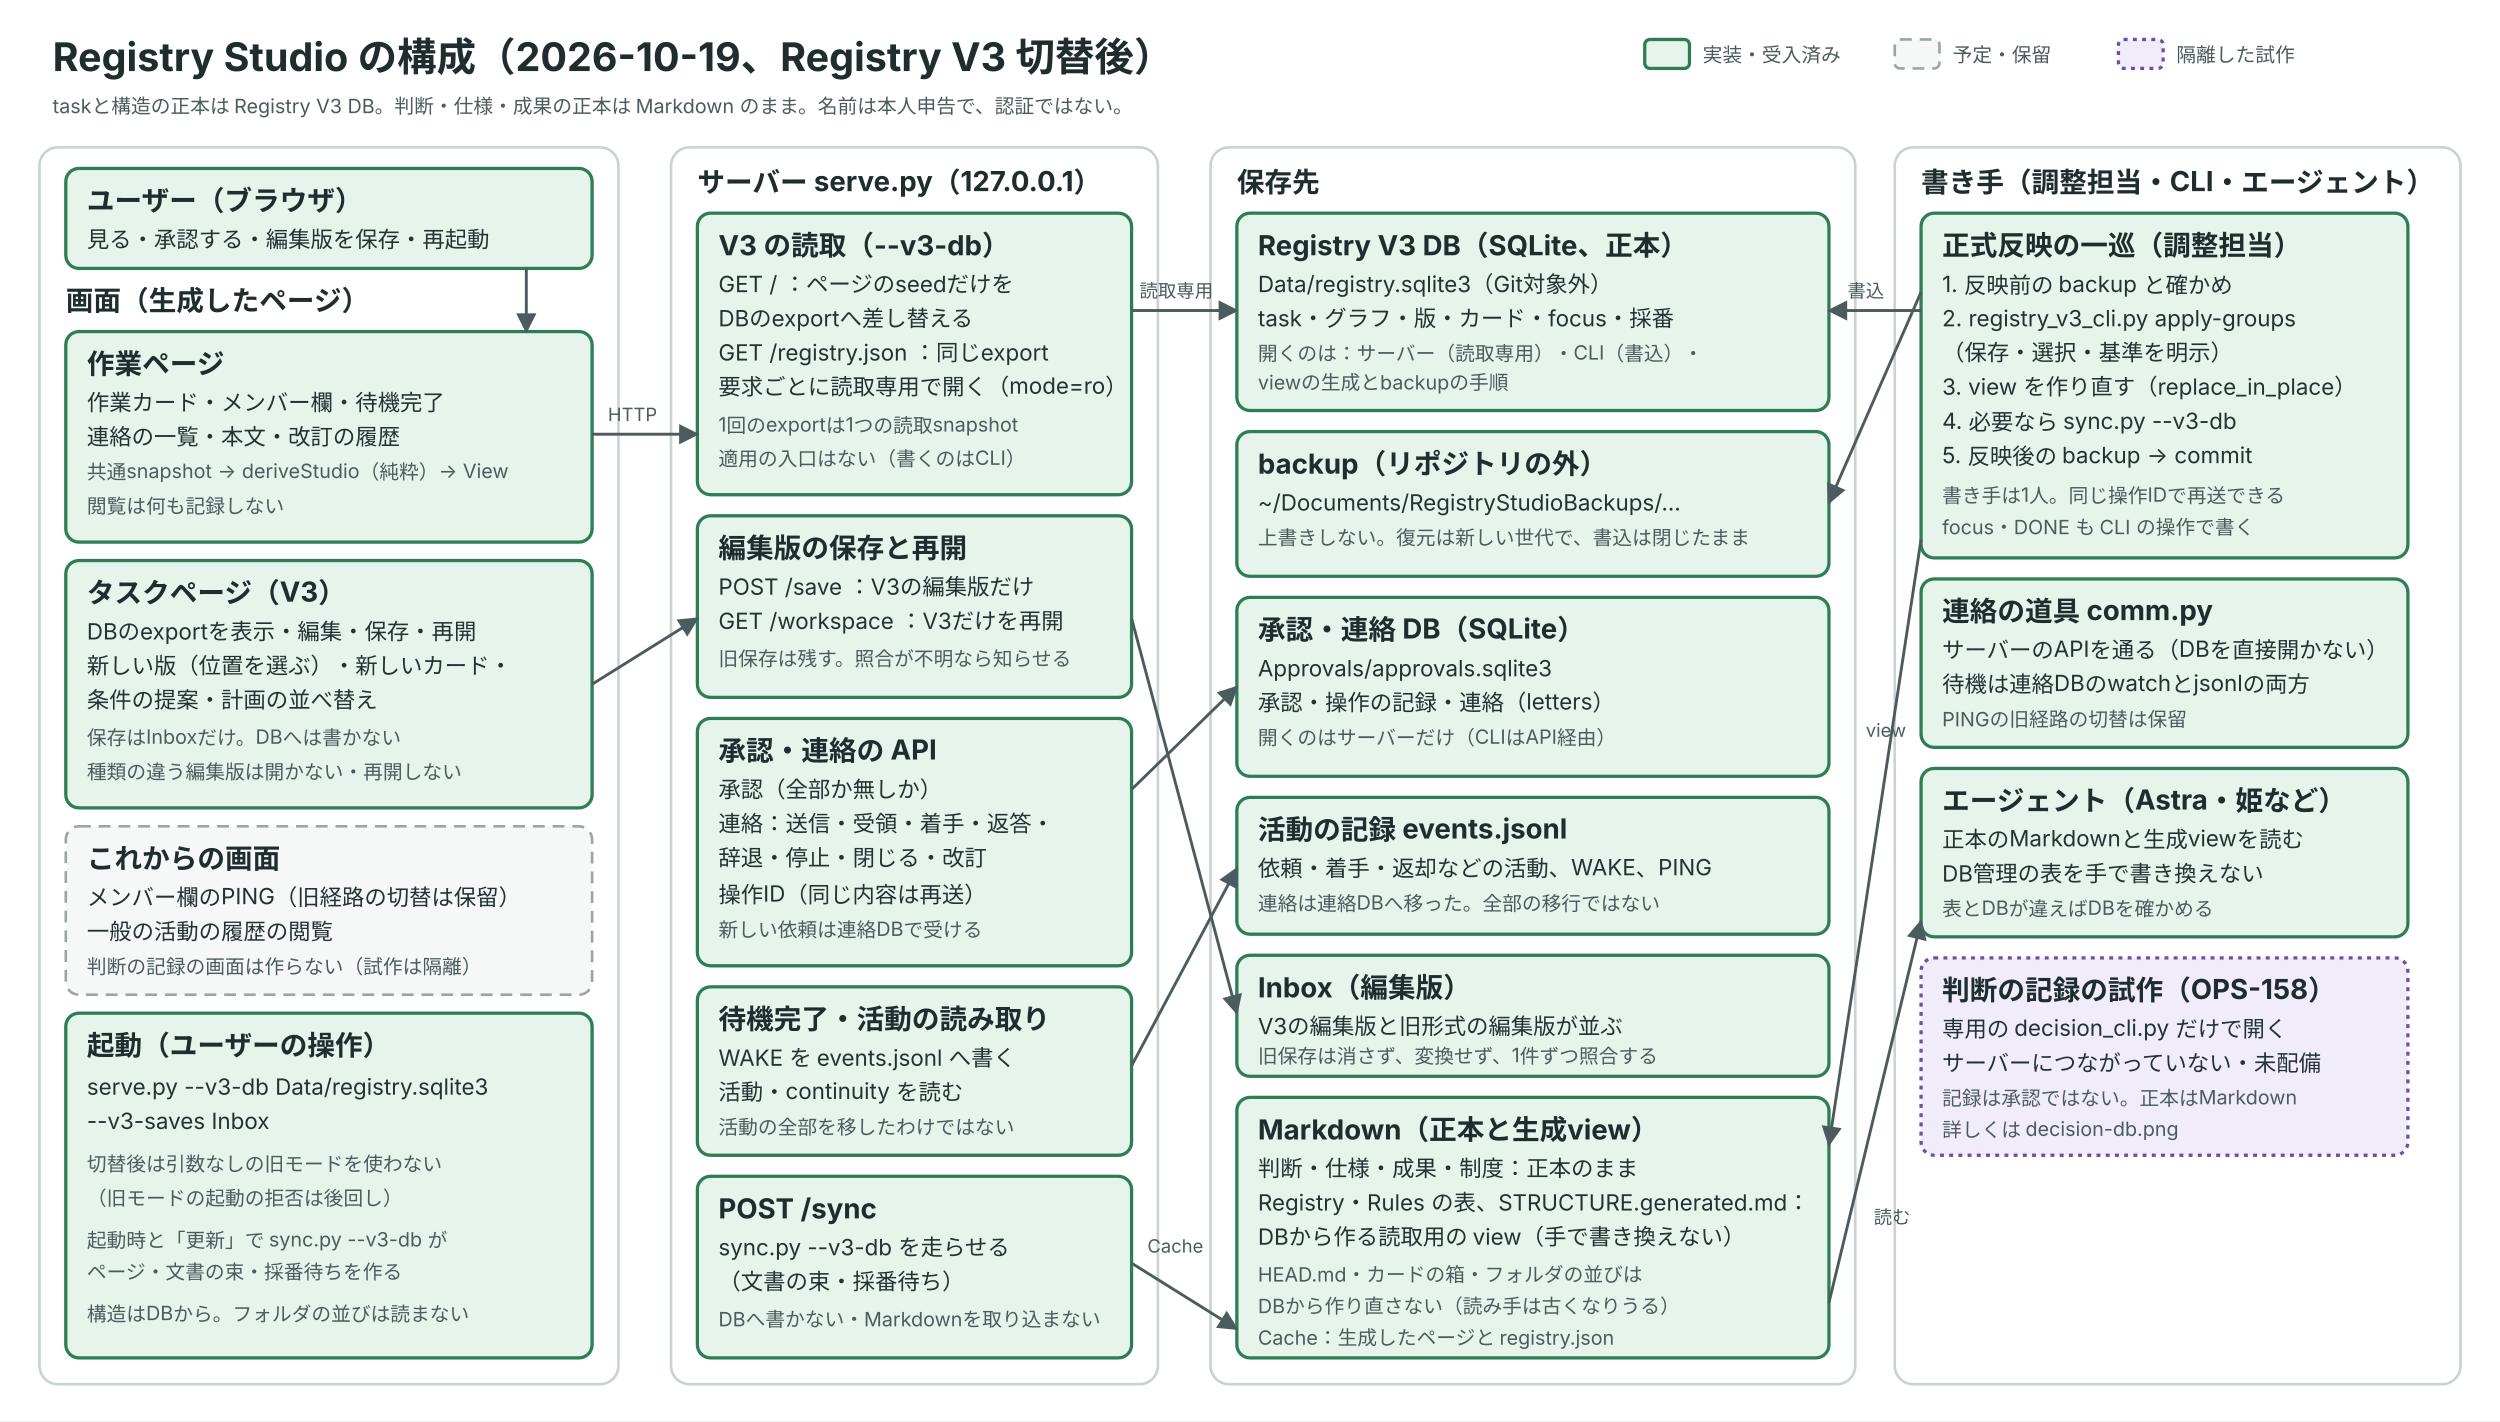
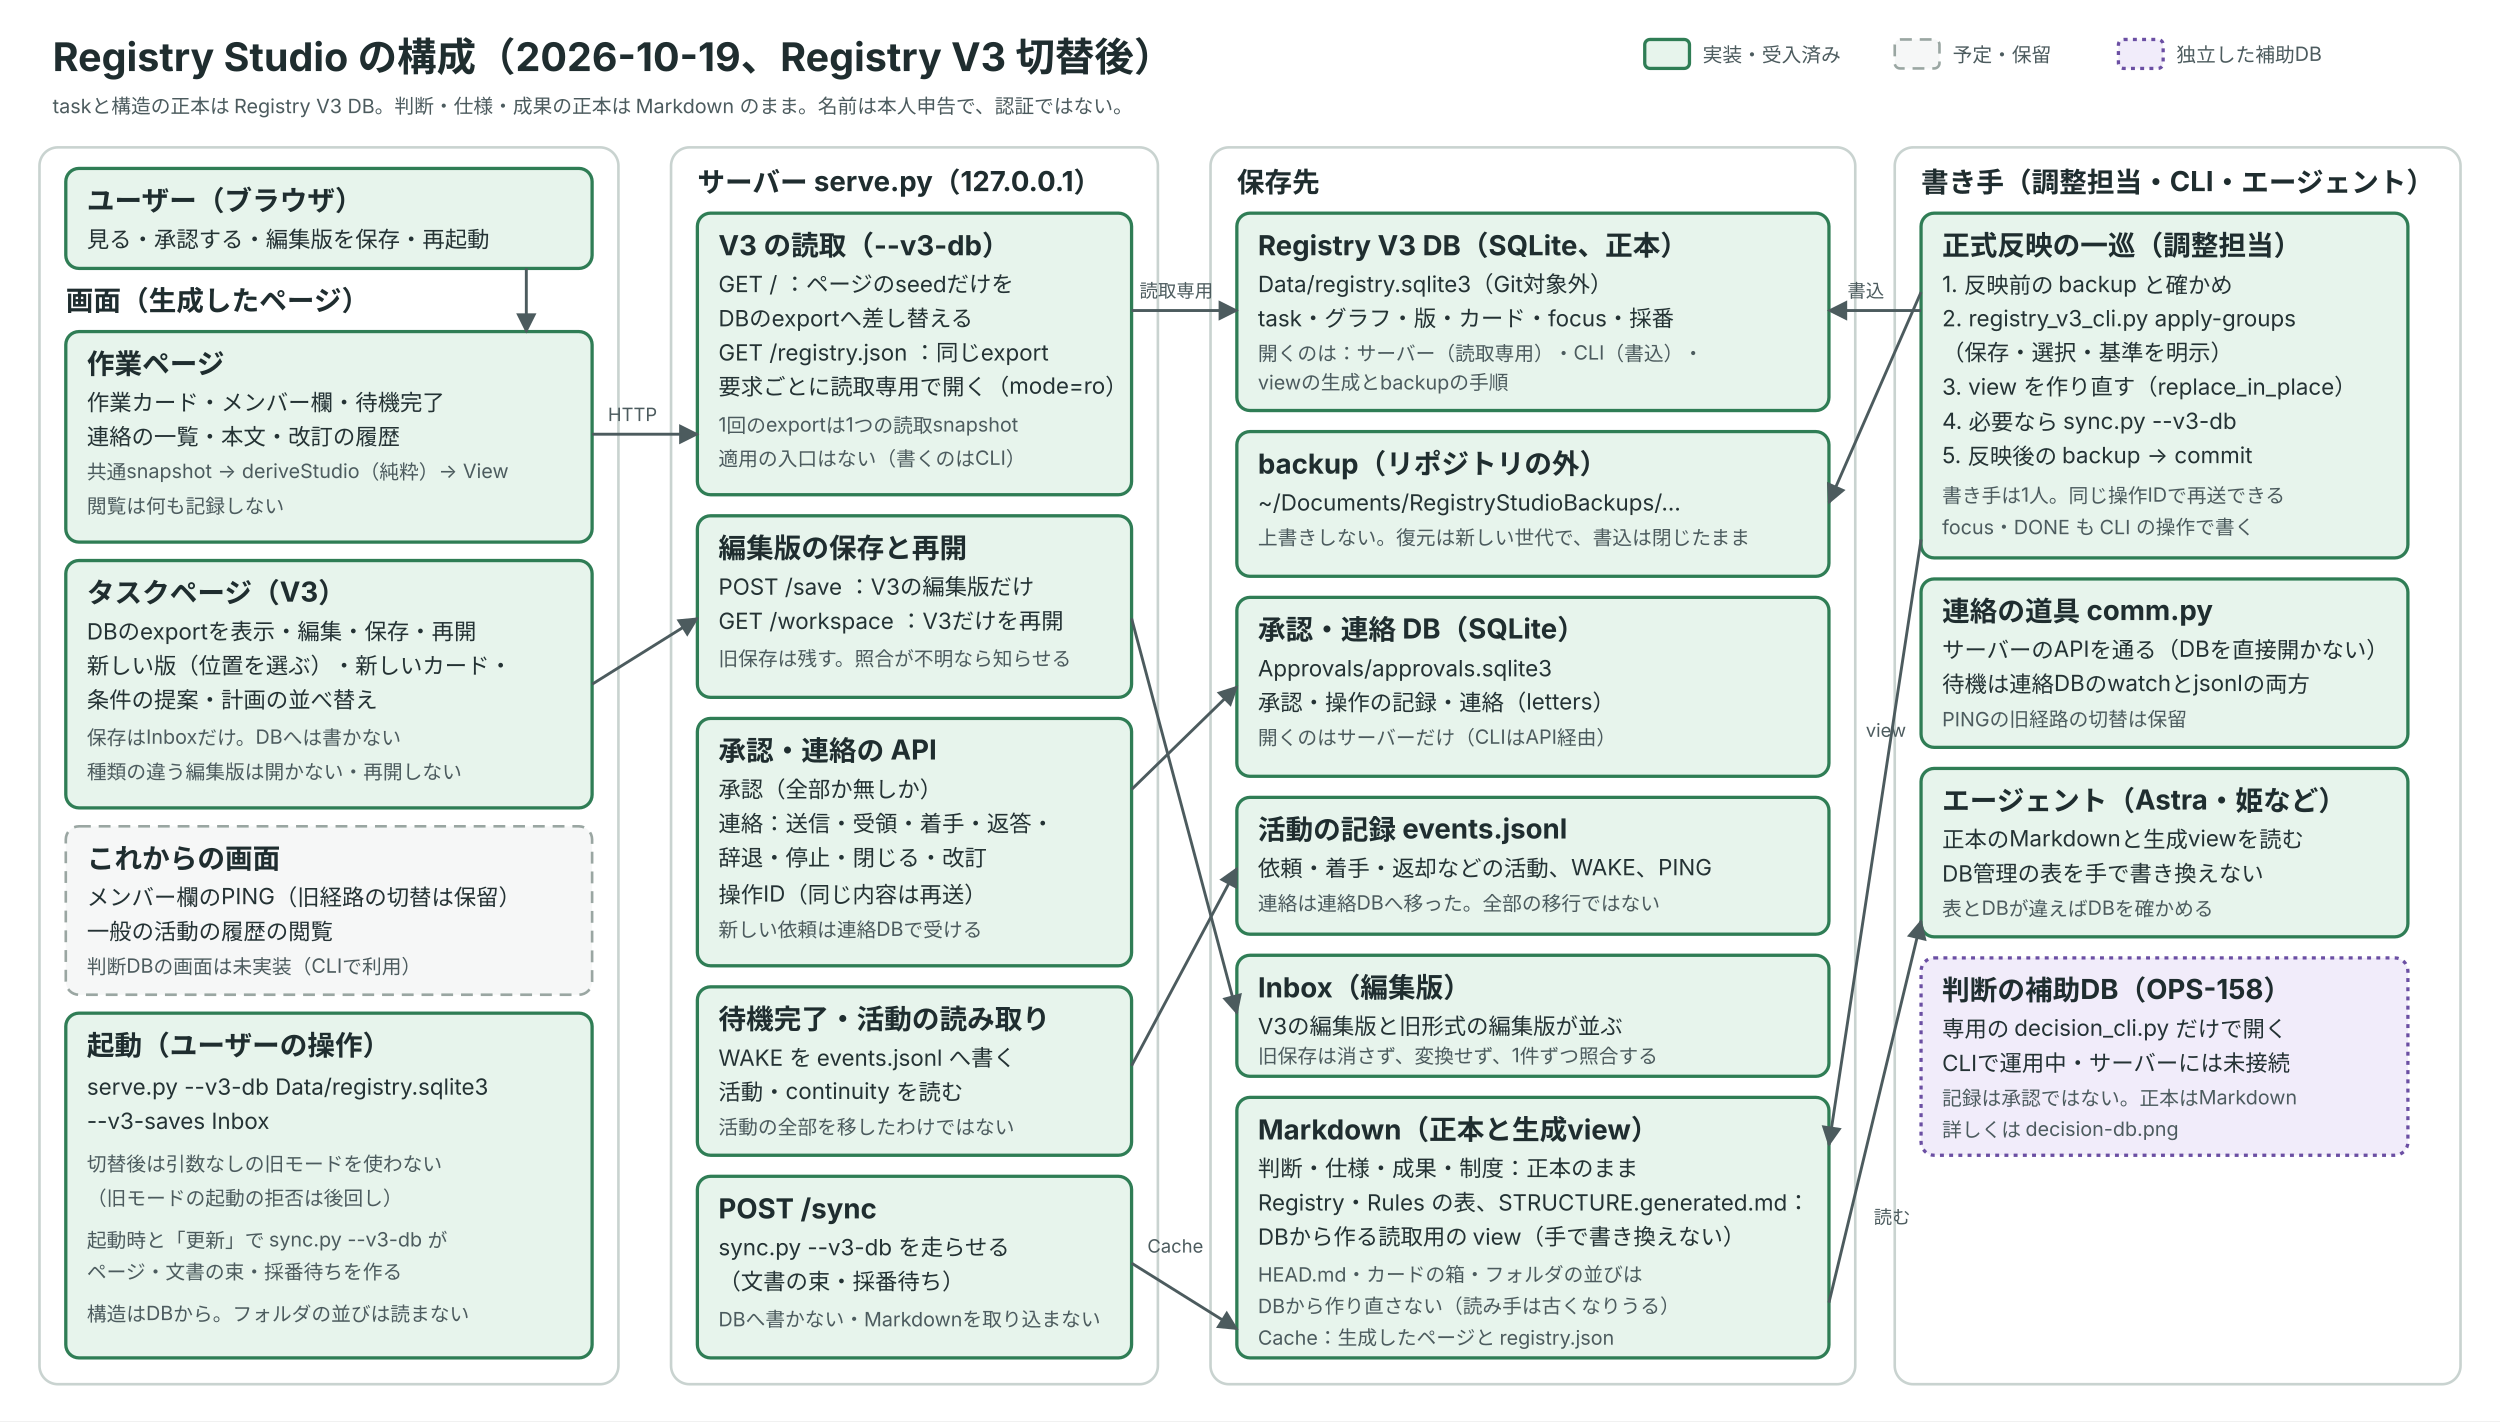
<svg xmlns="http://www.w3.org/2000/svg" width="1900" height="1080" viewBox="0 0 1900 1080" font-family="-apple-system, 'Hiragino Sans', 'Hiragino Kaku Gothic ProN', sans-serif">
  <defs>
    <marker id="a" viewBox="0 0 10 10" refX="9" refY="5" markerWidth="7" markerHeight="7" orient="auto">
      <path d="M0 0 L10 5 L0 10 z" fill="#4c5b5e" />
    </marker>
    <marker id="ad" viewBox="0 0 10 10" refX="9" refY="5" markerWidth="7" markerHeight="7" orient="auto">
      <path d="M0 0 L10 5 L0 10 z" fill="#9aa6a2" />
    </marker>
    <style>
      .t{font-size:30px;font-weight:700;fill:#1f2d2f}
      .h{font-size:21px;font-weight:700;fill:#1f2d2f}
      .b{font-size:17px;fill:#243234}
      .s{font-size:15px;fill:#4c5b5e}
      .done{fill:#e7f4ec;stroke:#2f7d55;stroke-width:2.5}
      .plan{fill:#f6f7f7;stroke:#9aa6a2;stroke-width:2;stroke-dasharray:9 6}
      .iso{fill:#f1ecfa;stroke:#6b4fa3;stroke-width:2.5;stroke-dasharray:3 4}
      .zone{fill:none;stroke:#c9d3d0;stroke-width:2}
      .ln{stroke:#4c5b5e;stroke-width:2.2;fill:none;marker-end:url(#a)}
      .lnd{stroke:#9aa6a2;stroke-width:2.2;fill:none;stroke-dasharray:8 6;marker-end:url(#ad)}
      .lab{font-size:14px;fill:#4c5b5e}
    </style>
  </defs>
  <rect width="1900" height="1080" fill="#ffffff" />
  <text x="40" y="54" class="t">Registry Studio の構成（2026-10-19、Registry V3 切替後）</text>
  <text x="40" y="86" class="s">taskと構造の正本は Registry V3 DB。判断・仕様・成果の正本は Markdown のまま。名前は本人申告で、認証ではない。</text>
  <rect x="1250" y="30" width="34" height="22" rx="4" class="done" />
  <text x="1294" y="47" class="s">実装・受入済み</text>
  <rect x="1440" y="30" width="34" height="22" rx="4" class="plan" />
  <text x="1484" y="47" class="s">予定・保留</text>
  <rect x="1610" y="30" width="34" height="22" rx="4" class="iso" />
-   <text x="1654" y="47" class="s">隔離した試作</text>
+   <text x="1654" y="47" class="s">独立した補助DB</text>
  <rect x="30" y="112" width="440" height="940" rx="14" class="zone" />
  <rect x="50" y="128" width="400" height="76" rx="10" class="done" />
  <text x="66" y="160" class="h">ユーザー（ブラウザ）</text>
  <text x="66" y="188" class="b">見る・承認する・編集版を保存・再起動</text>
  <text x="50" y="236" class="h">画面（生成したページ）</text>
  <rect x="50" y="252" width="400" height="160" rx="10" class="done" />
  <text x="66" y="284" class="h">作業ページ</text>
  <text x="66" y="312" class="b">作業カード・メンバー欄・待機完了</text>
  <text x="66" y="338" class="b">連絡の一覧・本文・改訂の履歴</text>
  <text x="66" y="364" class="s">共通snapshot → deriveStudio（純粋）→ View</text>
  <text x="66" y="390" class="s">閲覧は何も記録しない</text>
  <rect x="50" y="426" width="400" height="188" rx="10" class="done" />
  <text x="66" y="458" class="h">タスクページ（V3）</text>
  <text x="66" y="486" class="b">DBのexportを表示・編集・保存・再開</text>
  <text x="66" y="512" class="b">新しい版（位置を選ぶ）・新しいカード・</text>
  <text x="66" y="538" class="b">条件の提案・計画の並べ替え</text>
  <text x="66" y="566" class="s">保存はInboxだけ。DBへは書かない</text>
  <text x="66" y="592" class="s">種類の違う編集版は開かない・再開しない</text>
  <rect x="50" y="628" width="400" height="128" rx="10" class="plan" />
  <text x="66" y="660" class="h">これからの画面</text>
  <text x="66" y="688" class="b">メンバー欄のPING（旧経路の切替は保留）</text>
  <text x="66" y="714" class="b">一般の活動の履歴の閲覧</text>
-   <text x="66" y="740" class="s">判断の記録の画面は作らない（試作は隔離）</text>
+   <text x="66" y="740" class="s">判断DBの画面は未実装（CLIで利用）</text>
  <rect x="50" y="770" width="400" height="262" rx="10" class="done" />
  <text x="66" y="802" class="h">起動（ユーザーの操作）</text>
  <text x="66" y="832" class="b">serve.py --v3-db Data/registry.sqlite3</text>
  <text x="66" y="858" class="b">          --v3-saves Inbox</text>
  <text x="66" y="890" class="s">切替後は引数なしの旧モードを使わない</text>
  <text x="66" y="916" class="s">（旧モードの起動の拒否は後回し）</text>
  <text x="66" y="948" class="s">起動時と「更新」で sync.py --v3-db が</text>
  <text x="66" y="972" class="s">ページ・文書の束・採番待ちを作る</text>
  <text x="66" y="1004" class="s">構造はDBから。フォルダの並びは読まない</text>
  <rect x="510" y="112" width="370" height="940" rx="14" class="zone" />
  <text x="530" y="146" class="h">サーバー serve.py（127.0.0.1）</text>
  <rect x="530" y="162" width="330" height="214" rx="10" class="done" />
  <text x="546" y="194" class="h">V3 の読取（--v3-db）</text>
  <text x="546" y="222" class="b">GET / ：ページのseedだけを</text>
  <text x="546" y="248" class="b">DBのexportへ差し替える</text>
  <text x="546" y="274" class="b">GET /registry.json ：同じexport</text>
  <text x="546" y="300" class="b">要求ごとに読取専用で開く（mode=ro）</text>
  <text x="546" y="328" class="s">1回のexportは1つの読取snapshot</text>
  <text x="546" y="354" class="s">適用の入口はない（書くのはCLI）</text>
  <rect x="530" y="392" width="330" height="138" rx="10" class="done" />
  <text x="546" y="424" class="h">編集版の保存と再開</text>
  <text x="546" y="452" class="b">POST /save ：V3の編集版だけ</text>
  <text x="546" y="478" class="b">GET /workspace ：V3だけを再開</text>
  <text x="546" y="506" class="s">旧保存は残す。照合が不明なら知らせる</text>
  <rect x="530" y="546" width="330" height="188" rx="10" class="done" />
  <text x="546" y="578" class="h">承認・連絡の API</text>
  <text x="546" y="606" class="b">承認（全部か無しか）</text>
  <text x="546" y="632" class="b">連絡：送信・受領・着手・返答・</text>
  <text x="546" y="658" class="b">辞退・停止・閉じる・改訂</text>
  <text x="546" y="686" class="b">操作ID（同じ内容は再送）</text>
  <text x="546" y="712" class="s">新しい依頼は連絡DBで受ける</text>
  <rect x="530" y="750" width="330" height="128" rx="10" class="done" />
  <text x="546" y="782" class="h">待機完了・活動の読み取り</text>
  <text x="546" y="810" class="b">WAKE を events.jsonl へ書く</text>
  <text x="546" y="836" class="b">活動・continuity を読む</text>
  <text x="546" y="862" class="s">活動の全部を移したわけではない</text>
  <rect x="530" y="894" width="330" height="138" rx="10" class="done" />
  <text x="546" y="926" class="h">POST /sync</text>
  <text x="546" y="954" class="b">sync.py --v3-db を走らせる</text>
  <text x="546" y="980" class="b">（文書の束・採番待ち）</text>
  <text x="546" y="1008" class="s">DBへ書かない・Markdownを取り込まない</text>
  <rect x="920" y="112" width="490" height="940" rx="14" class="zone" />
  <text x="940" y="146" class="h">保存先</text>
  <rect x="940" y="162" width="450" height="150" rx="10" class="done" />
  <text x="956" y="194" class="h">Registry V3 DB（SQLite、正本）</text>
  <text x="956" y="222" class="b">Data/registry.sqlite3（Git対象外）</text>
  <text x="956" y="248" class="b">task・グラフ・版・カード・focus・採番</text>
  <text x="956" y="274" class="s">開くのは：サーバー（読取専用）・CLI（書込）・</text>
  <text x="956" y="296" class="s">viewの生成とbackupの手順</text>
  <rect x="940" y="328" width="450" height="110" rx="10" class="done" />
  <text x="956" y="360" class="h">backup（リポジトリの外）</text>
  <text x="956" y="388" class="b">~/Documents/RegistryStudioBackups/…</text>
  <text x="956" y="414" class="s">上書きしない。復元は新しい世代で、書込は閉じたまま</text>
  <rect x="940" y="454" width="450" height="136" rx="10" class="done" />
  <text x="956" y="486" class="h">承認・連絡 DB（SQLite）</text>
  <text x="956" y="514" class="b">Approvals/approvals.sqlite3</text>
  <text x="956" y="540" class="b">承認・操作の記録・連絡（letters）</text>
  <text x="956" y="566" class="s">開くのはサーバーだけ（CLIはAPI経由）</text>
  <rect x="940" y="606" width="450" height="104" rx="10" class="done" />
  <text x="956" y="638" class="h">活動の記録 events.jsonl</text>
  <text x="956" y="666" class="b">依頼・着手・返却などの活動、WAKE、PING</text>
  <text x="956" y="692" class="s">連絡は連絡DBへ移った。全部の移行ではない</text>
  <rect x="940" y="726" width="450" height="92" rx="10" class="done" />
  <text x="956" y="758" class="h">Inbox（編集版）</text>
  <text x="956" y="786" class="b">V3の編集版と旧形式の編集版が並ぶ</text>
  <text x="956" y="808" class="s">旧保存は消さず、変換せず、1件ずつ照合する</text>
  <rect x="940" y="834" width="450" height="198" rx="10" class="done" />
  <text x="956" y="866" class="h">Markdown（正本と生成view）</text>
  <text x="956" y="894" class="b">判断・仕様・成果・制度：正本のまま</text>
  <text x="956" y="920" class="b">Registry・Rules の表、STRUCTURE.generated.md：</text>
  <text x="956" y="946" class="b">DBから作る読取用の view（手で書き換えない）</text>
  <text x="956" y="974" class="s">HEAD.md・カードの箱・フォルダの並びは</text>
  <text x="956" y="998" class="s">DBから作り直さない（読み手は古くなりうる）</text>
  <text x="956" y="1022" class="s">Cache：生成したページと registry.json</text>
  <rect x="1440" y="112" width="430" height="940" rx="14" class="zone" />
  <text x="1460" y="146" class="h">書き手（調整担当・CLI・エージェント）</text>
  <rect x="1460" y="162" width="370" height="262" rx="10" class="done" />
  <text x="1476" y="194" class="h">正式反映の一巡（調整担当）</text>
  <text x="1476" y="222" class="b">1. 反映前の backup と確かめ</text>
  <text x="1476" y="248" class="b">2. registry_v3_cli.py apply-groups</text>
  <text x="1476" y="274" class="b">    （保存・選択・基準を明示）</text>
  <text x="1476" y="300" class="b">3. view を作り直す（replace_in_place）</text>
  <text x="1476" y="326" class="b">4. 必要なら sync.py --v3-db</text>
  <text x="1476" y="352" class="b">5. 反映後の backup → commit</text>
  <text x="1476" y="382" class="s">書き手は1人。同じ操作IDで再送できる</text>
  <text x="1476" y="406" class="s">focus・DONE も CLI の操作で書く</text>
  <rect x="1460" y="440" width="370" height="128" rx="10" class="done" />
  <text x="1476" y="472" class="h">連絡の道具 comm.py</text>
  <text x="1476" y="500" class="b">サーバーのAPIを通る（DBを直接開かない）</text>
  <text x="1476" y="526" class="b">待機は連絡DBのwatchとjsonlの両方</text>
  <text x="1476" y="552" class="s">PINGの旧経路の切替は保留</text>
  <rect x="1460" y="584" width="370" height="128" rx="10" class="done" />
  <text x="1476" y="616" class="h">エージェント（Astra・姫など）</text>
  <text x="1476" y="644" class="b">正本のMarkdownと生成viewを読む</text>
  <text x="1476" y="670" class="b">DB管理の表を手で書き換えない</text>
  <text x="1476" y="696" class="s">表とDBが違えばDBを確かめる</text>
  <rect x="1460" y="728" width="370" height="150" rx="10" class="iso" />
-   <text x="1476" y="760" class="h">判断の記録の試作（OPS-158）</text>
+   <text x="1476" y="760" class="h">判断の補助DB（OPS-158）</text>
  <text x="1476" y="788" class="b">専用の decision_cli.py だけで開く</text>
-   <text x="1476" y="814" class="b">サーバーにつながっていない・未配備</text>
+   <text x="1476" y="814" class="b">CLIで運用中・サーバーには未接続</text>
  <text x="1476" y="840" class="s">記録は承認ではない。正本はMarkdown</text>
  <text x="1476" y="864" class="s">詳しくは decision-db.png</text>
  <path d="M400 204 L400 252" class="ln" />
  <path d="M450 330 L530 330" class="ln" />
  <text x="462" y="320" class="lab">HTTP</text>
  <path d="M450 520 L530 470" class="ln" />
  <path d="M860 236 L940 236" class="ln" />
  <text x="866" y="226" class="lab">読取専用</text>
  <path d="M860 470 L940 770" class="ln" />
  <path d="M860 600 L940 522" class="ln" />
  <path d="M860 810 L940 660" class="ln" />
  <path d="M860 960 L940 1010" class="ln" />
  <text x="872" y="952" class="lab">Cache</text>
  <path d="M1460 236 L1390 236" class="ln" />
  <text x="1404" y="226" class="lab">書込</text>
  <path d="M1460 222 L1390 382" class="ln" />
  <path d="M1460 410 L1390 870" class="ln" />
  <text x="1418" y="560" class="lab">view</text>
  <path d="M1390 990 L1460 700" class="ln" />
  <text x="1424" y="930" class="lab">読む</text>
</svg>
